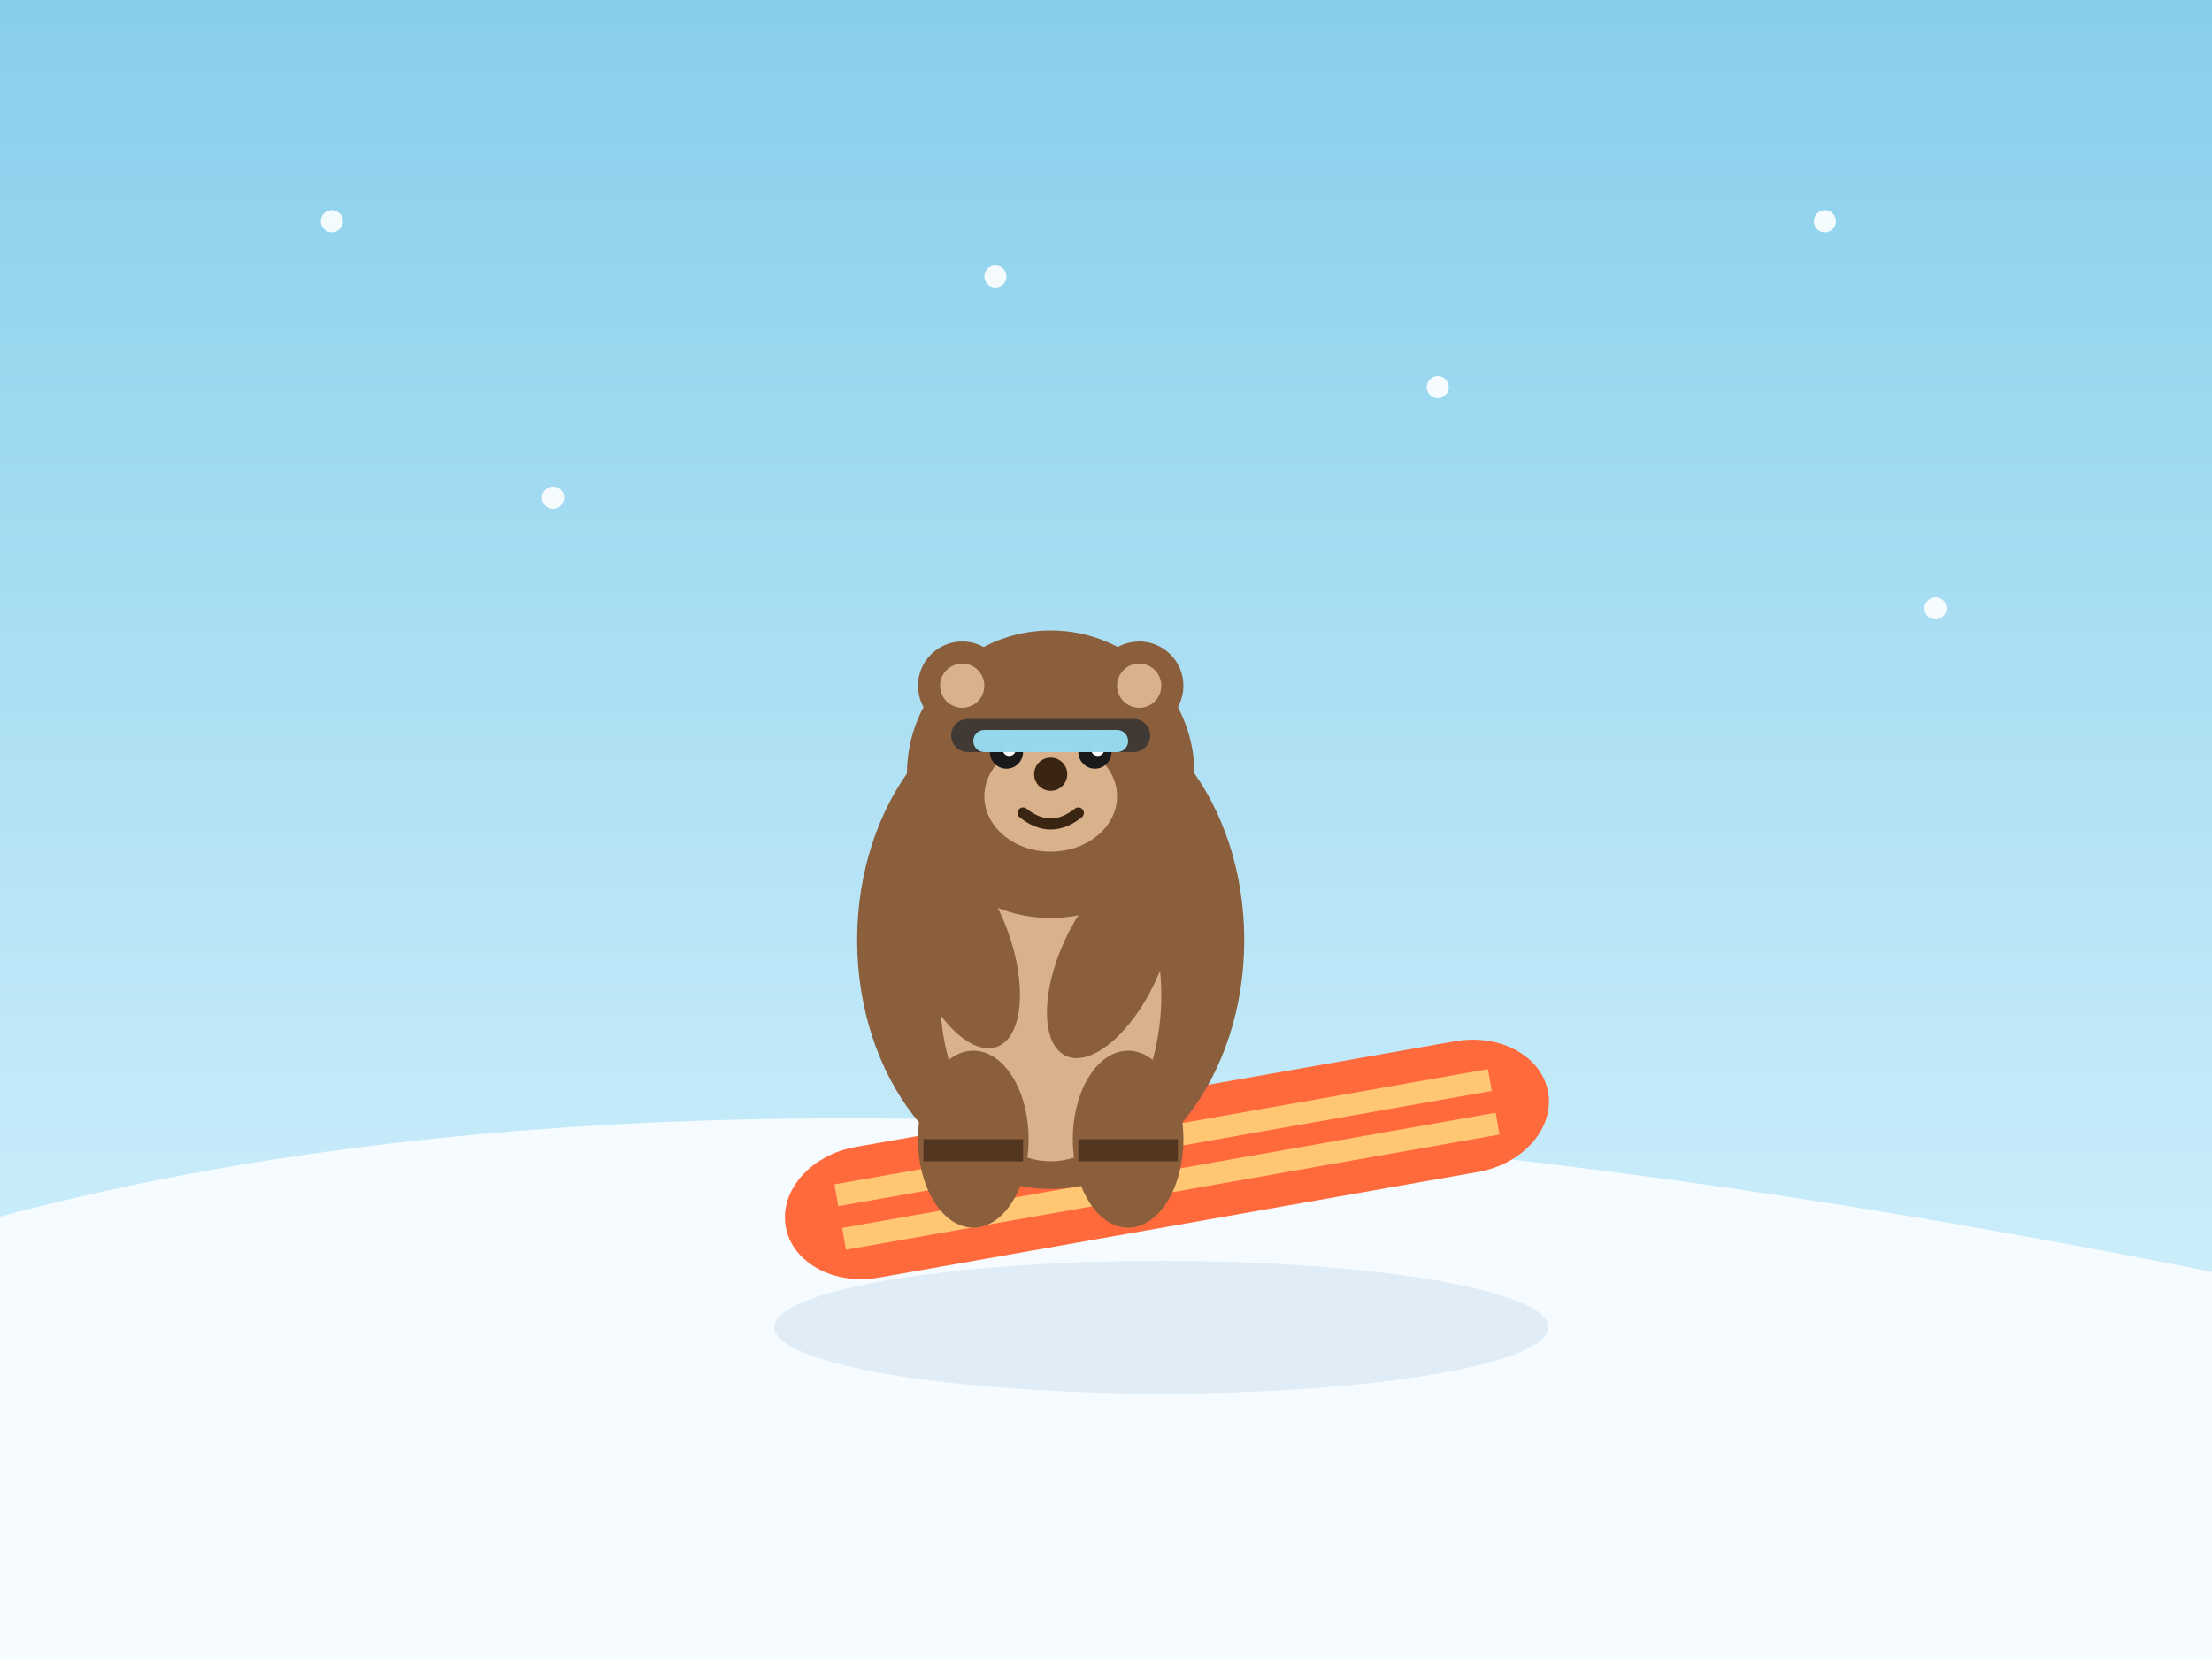
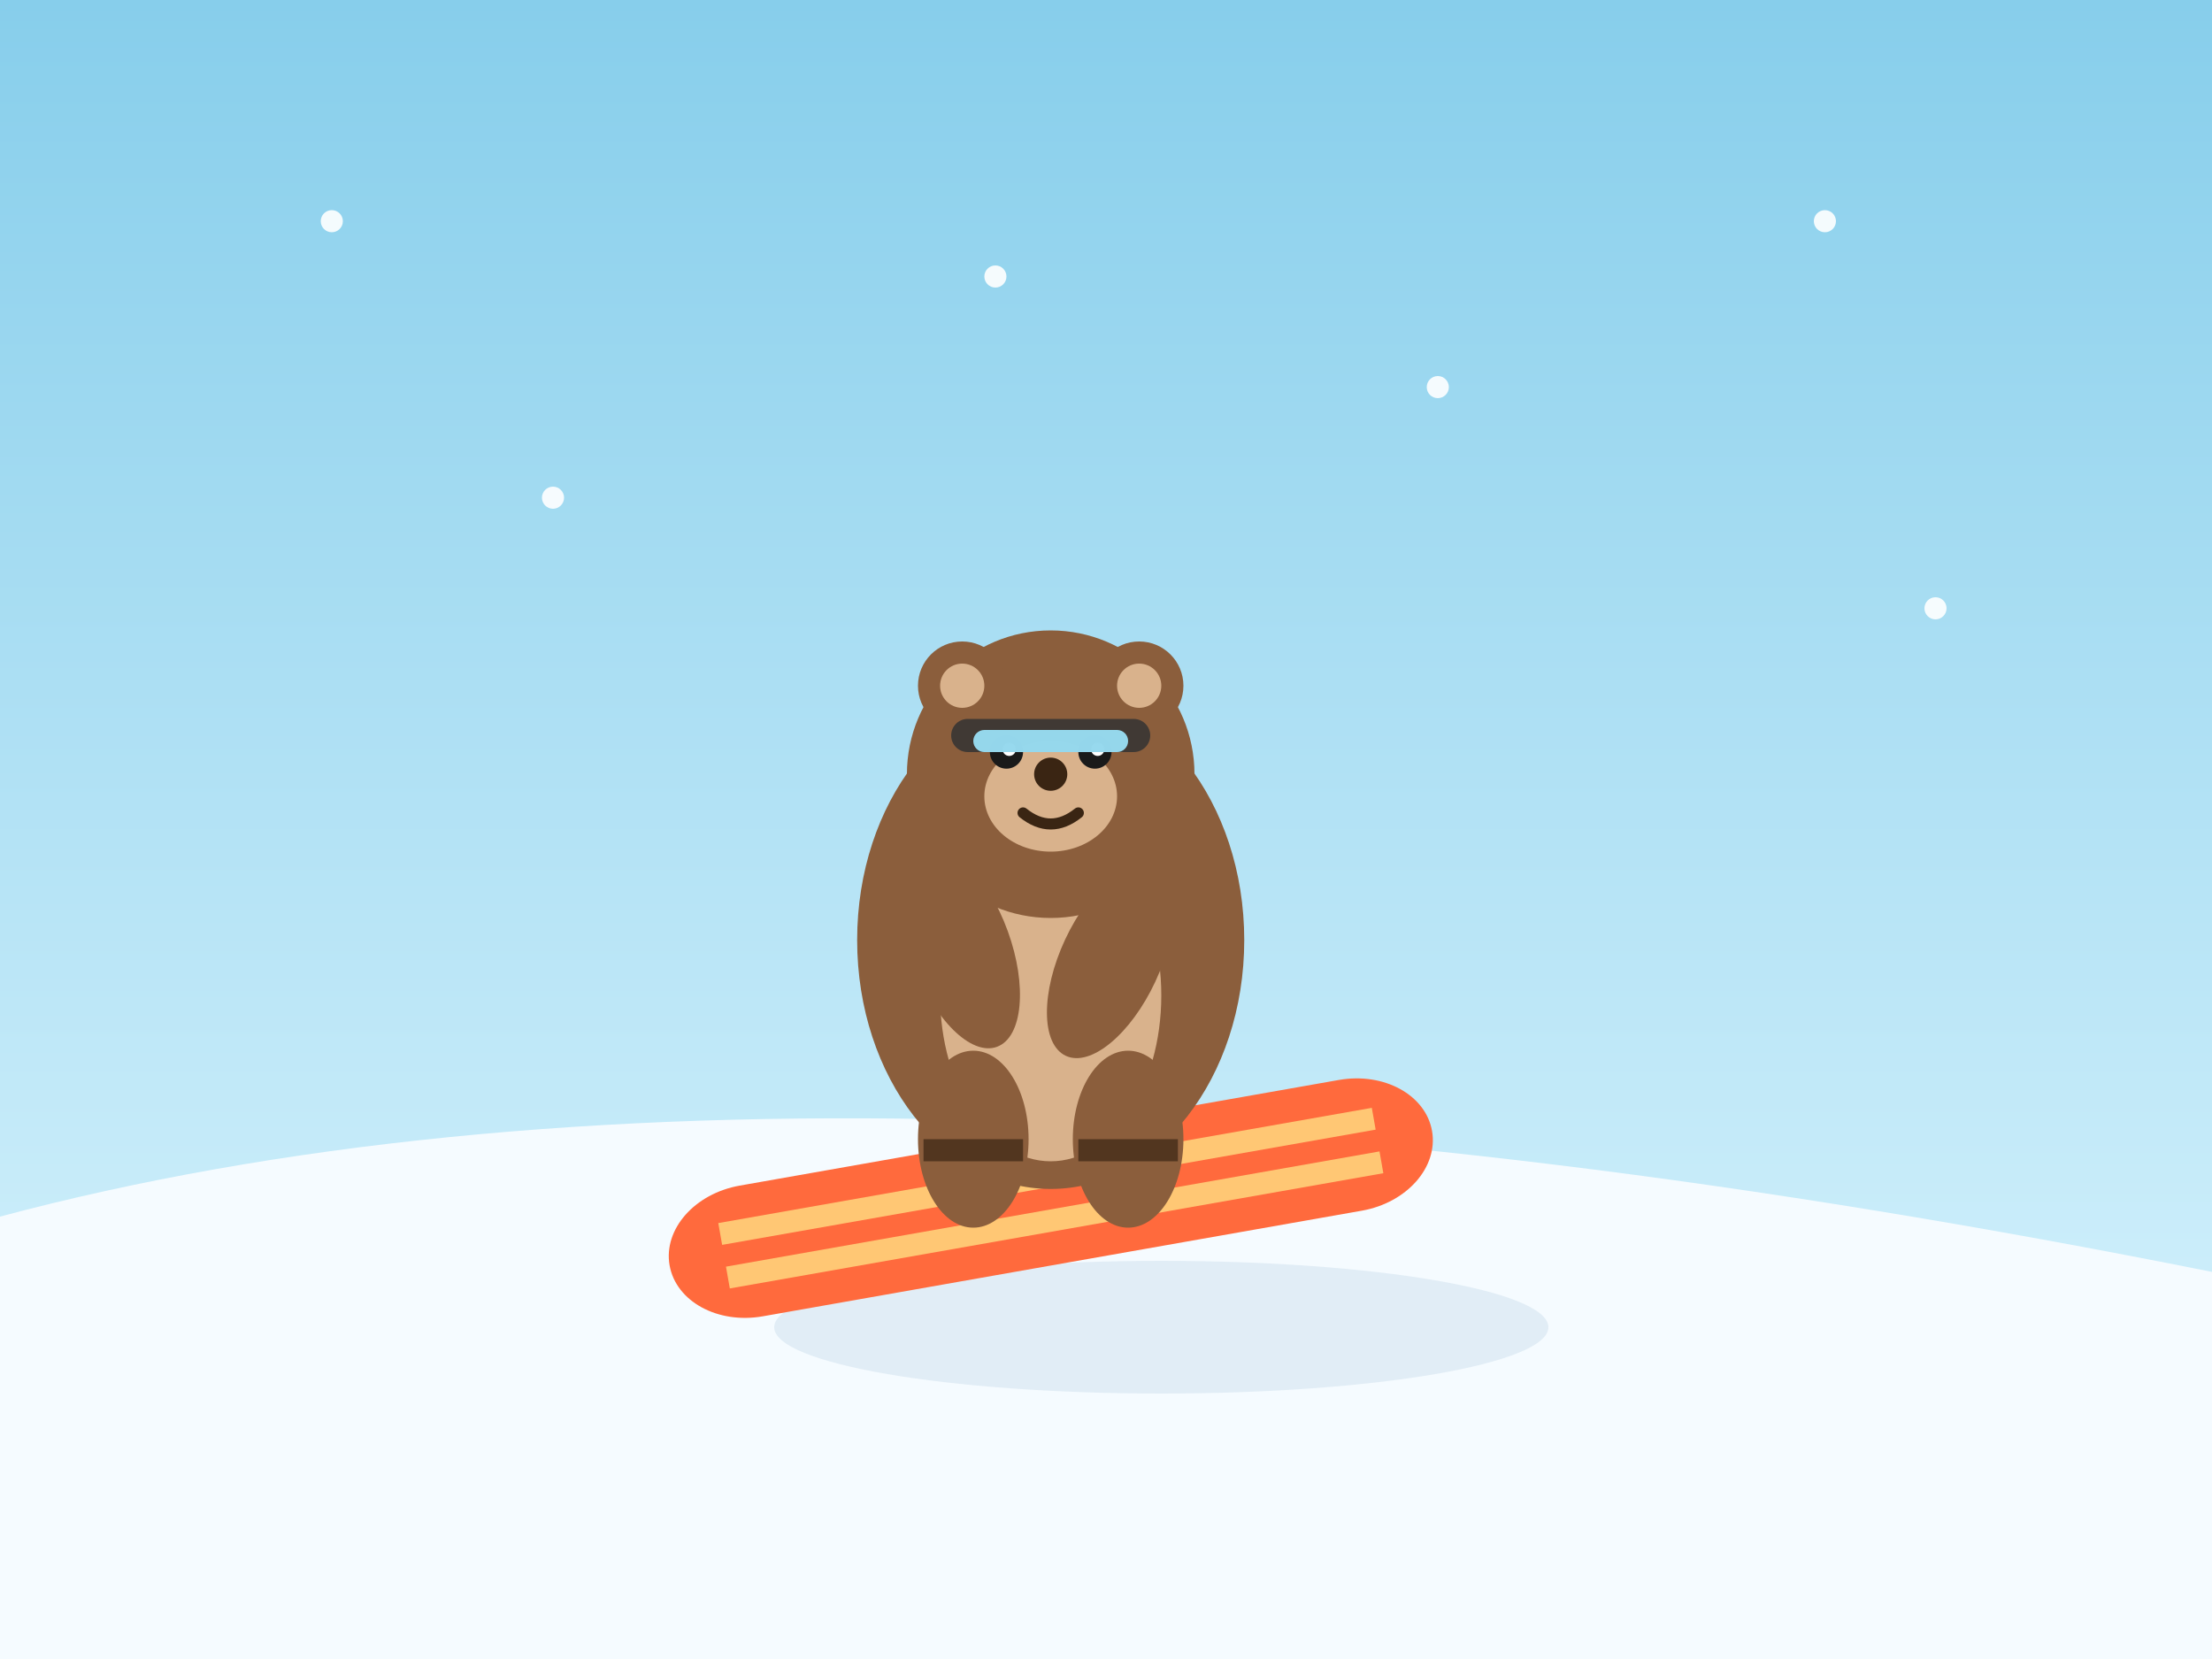
<svg xmlns="http://www.w3.org/2000/svg" width="400" height="300" viewBox="0 0 400 300">
  <defs>
    <linearGradient id="skyGradient" x1="0" y1="0" x2="0" y2="1">
      <stop offset="0%" stop-color="#87CEEB" />
      <stop offset="100%" stop-color="#E0F7FF" />
    </linearGradient>
  </defs>
  <rect x="0" y="0" width="400" height="300" fill="url(#skyGradient)" />
  <path d="M0 220 Q 150 180 400 230 L 400 300 L 0 300 Z" fill="#F5FBFF" />
  <ellipse cx="210" cy="240" rx="70" ry="12" fill="#D4E4F0" opacity="0.6" />
-   <g transform="translate(140,210) rotate(-10)">
+   <g transform="translate(119,217) rotate(-10)">
    <rect x="0" y="0" rx="15" ry="15" width="140" height="24" fill="#FF6A3D" />
    <rect x="10" y="6" width="120" height="4" fill="#FFD27A" opacity="0.9" />
    <rect x="10" y="14" width="120" height="4" fill="#FFD27A" opacity="0.9" />
  </g>
  <g transform="translate(190,140)">
    <ellipse cx="0" cy="30" rx="35" ry="45" fill="#8B5E3C" />
    <ellipse cx="0" cy="40" rx="20" ry="30" fill="#D9B28C" />
    <circle cx="0" cy="0" r="26" fill="#8B5E3C" />
    <circle cx="-16" cy="-16" r="8" fill="#8B5E3C" />
    <circle cx="16" cy="-16" r="8" fill="#8B5E3C" />
    <circle cx="-16" cy="-16" r="4" fill="#D9B28C" />
    <circle cx="16" cy="-16" r="4" fill="#D9B28C" />
    <ellipse cx="0" cy="4" rx="12" ry="10" fill="#D9B28C" />
    <circle cx="0" cy="0" r="3" fill="#3A2513" />
    <path d="M -5 7 Q 0 11 5 7" stroke="#3A2513" stroke-width="2" fill="none" stroke-linecap="round" />
    <circle cx="-8" cy="-4" r="3" fill="#1A1A1A" />
    <circle cx="8" cy="-4" r="3" fill="#1A1A1A" />
    <circle cx="-7.5" cy="-4.5" r="1.2" fill="#FFFFFF" />
    <circle cx="8.5" cy="-4.5" r="1.2" fill="#FFFFFF" />
    <g transform="rotate(-20)">
      <ellipse cx="-26" cy="24" rx="9" ry="19" fill="#8B5E3C" />
    </g>
    <g transform="rotate(25)">
      <ellipse cx="24" cy="26" rx="9" ry="19" fill="#8B5E3C" />
    </g>
    <g transform="translate(0,50)">
      <ellipse cx="-14" cy="16" rx="10" ry="16" fill="#8B5E3C" />
      <ellipse cx="14" cy="16" rx="10" ry="16" fill="#8B5E3C" />
      <rect x="-23" y="16" width="18" height="4" fill="#3A2513" opacity="0.7" />
      <rect x="5" y="16" width="18" height="4" fill="#3A2513" opacity="0.7" />
    </g>
    <rect x="-18" y="-10" width="36" height="6" rx="3" ry="3" fill="#333" opacity="0.85" />
    <rect x="-14" y="-8" width="28" height="4" rx="2" ry="2" fill="#9FE8FF" opacity="0.9" />
  </g>
  <circle cx="60" cy="40" r="2" fill="#FFFFFF" opacity="0.9" />
  <circle cx="100" cy="90" r="2" fill="#FFFFFF" opacity="0.9" />
  <circle cx="180" cy="50" r="2" fill="#FFFFFF" opacity="0.9" />
  <circle cx="260" cy="70" r="2" fill="#FFFFFF" opacity="0.9" />
  <circle cx="330" cy="40" r="2" fill="#FFFFFF" opacity="0.9" />
  <circle cx="350" cy="110" r="2" fill="#FFFFFF" opacity="0.9" />
</svg>
